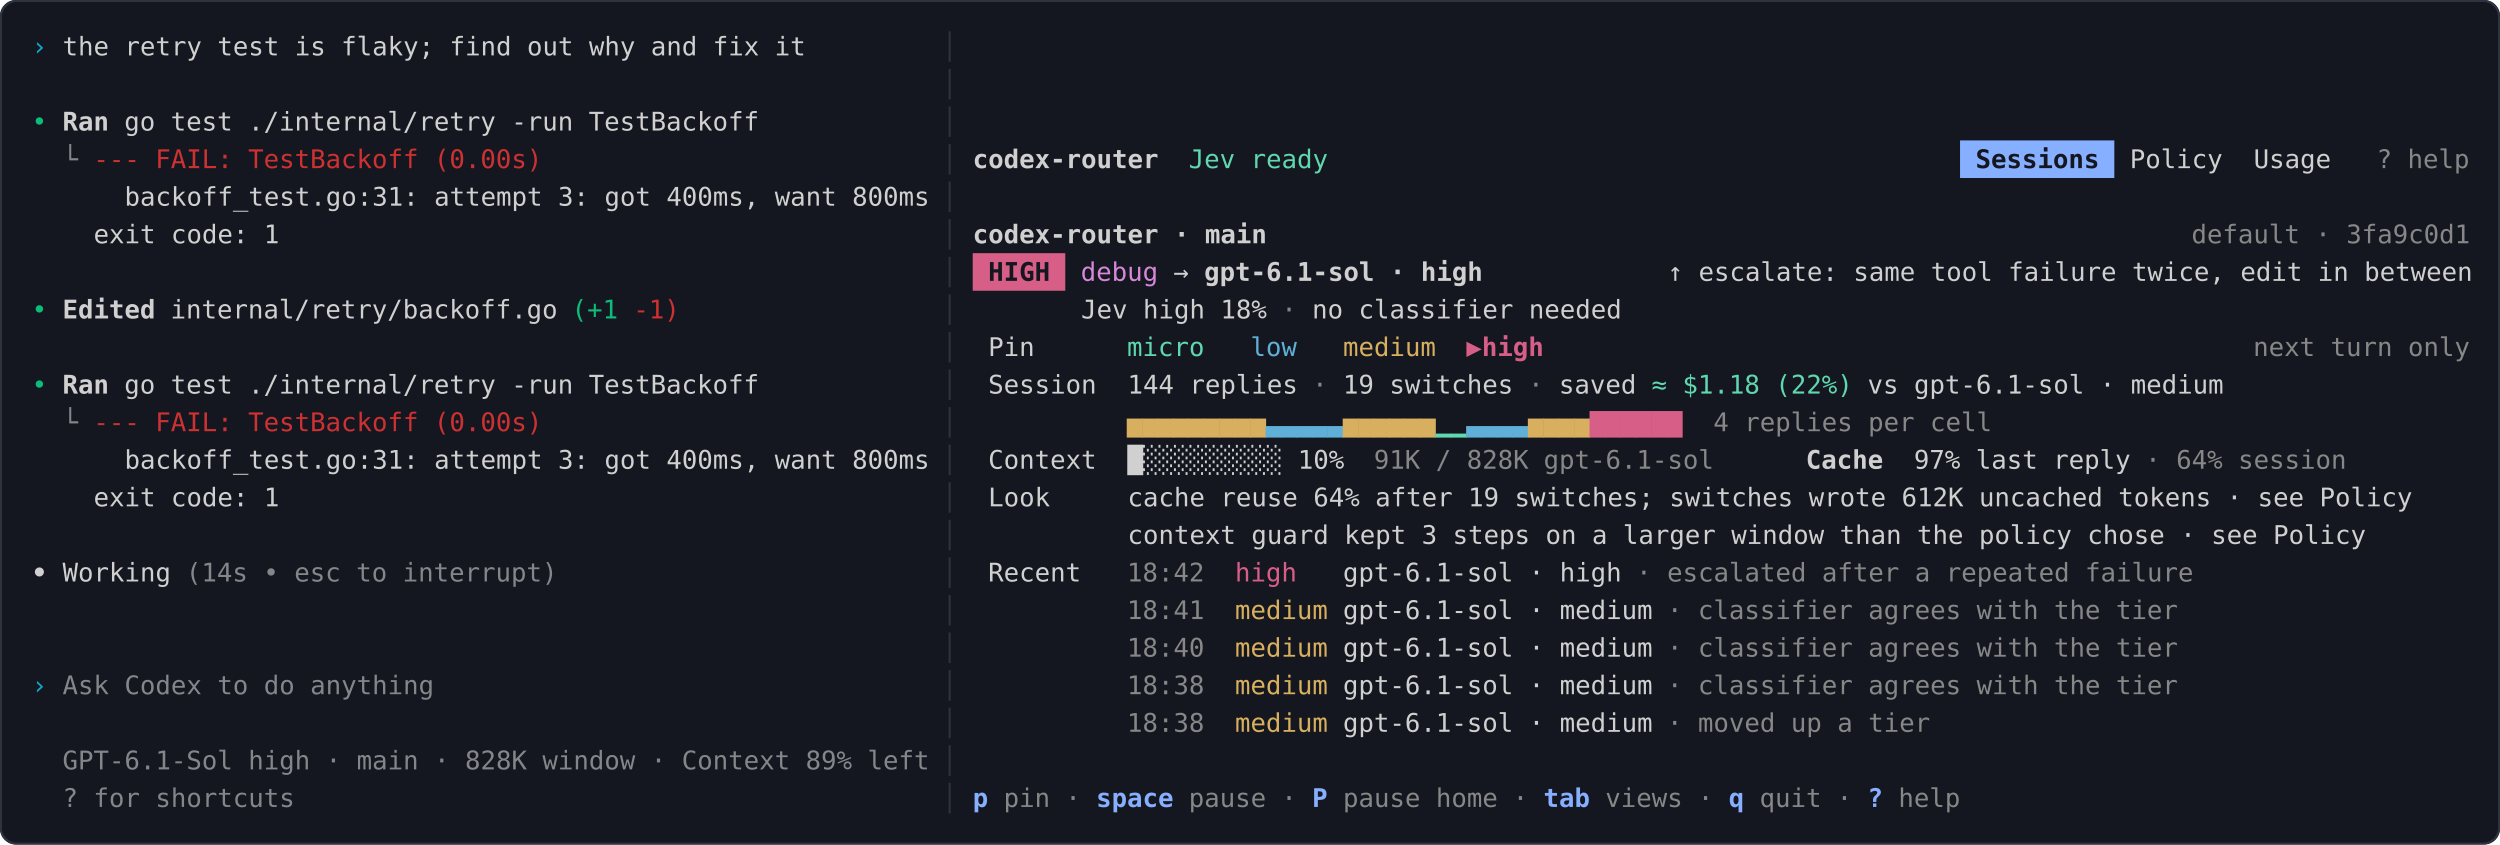
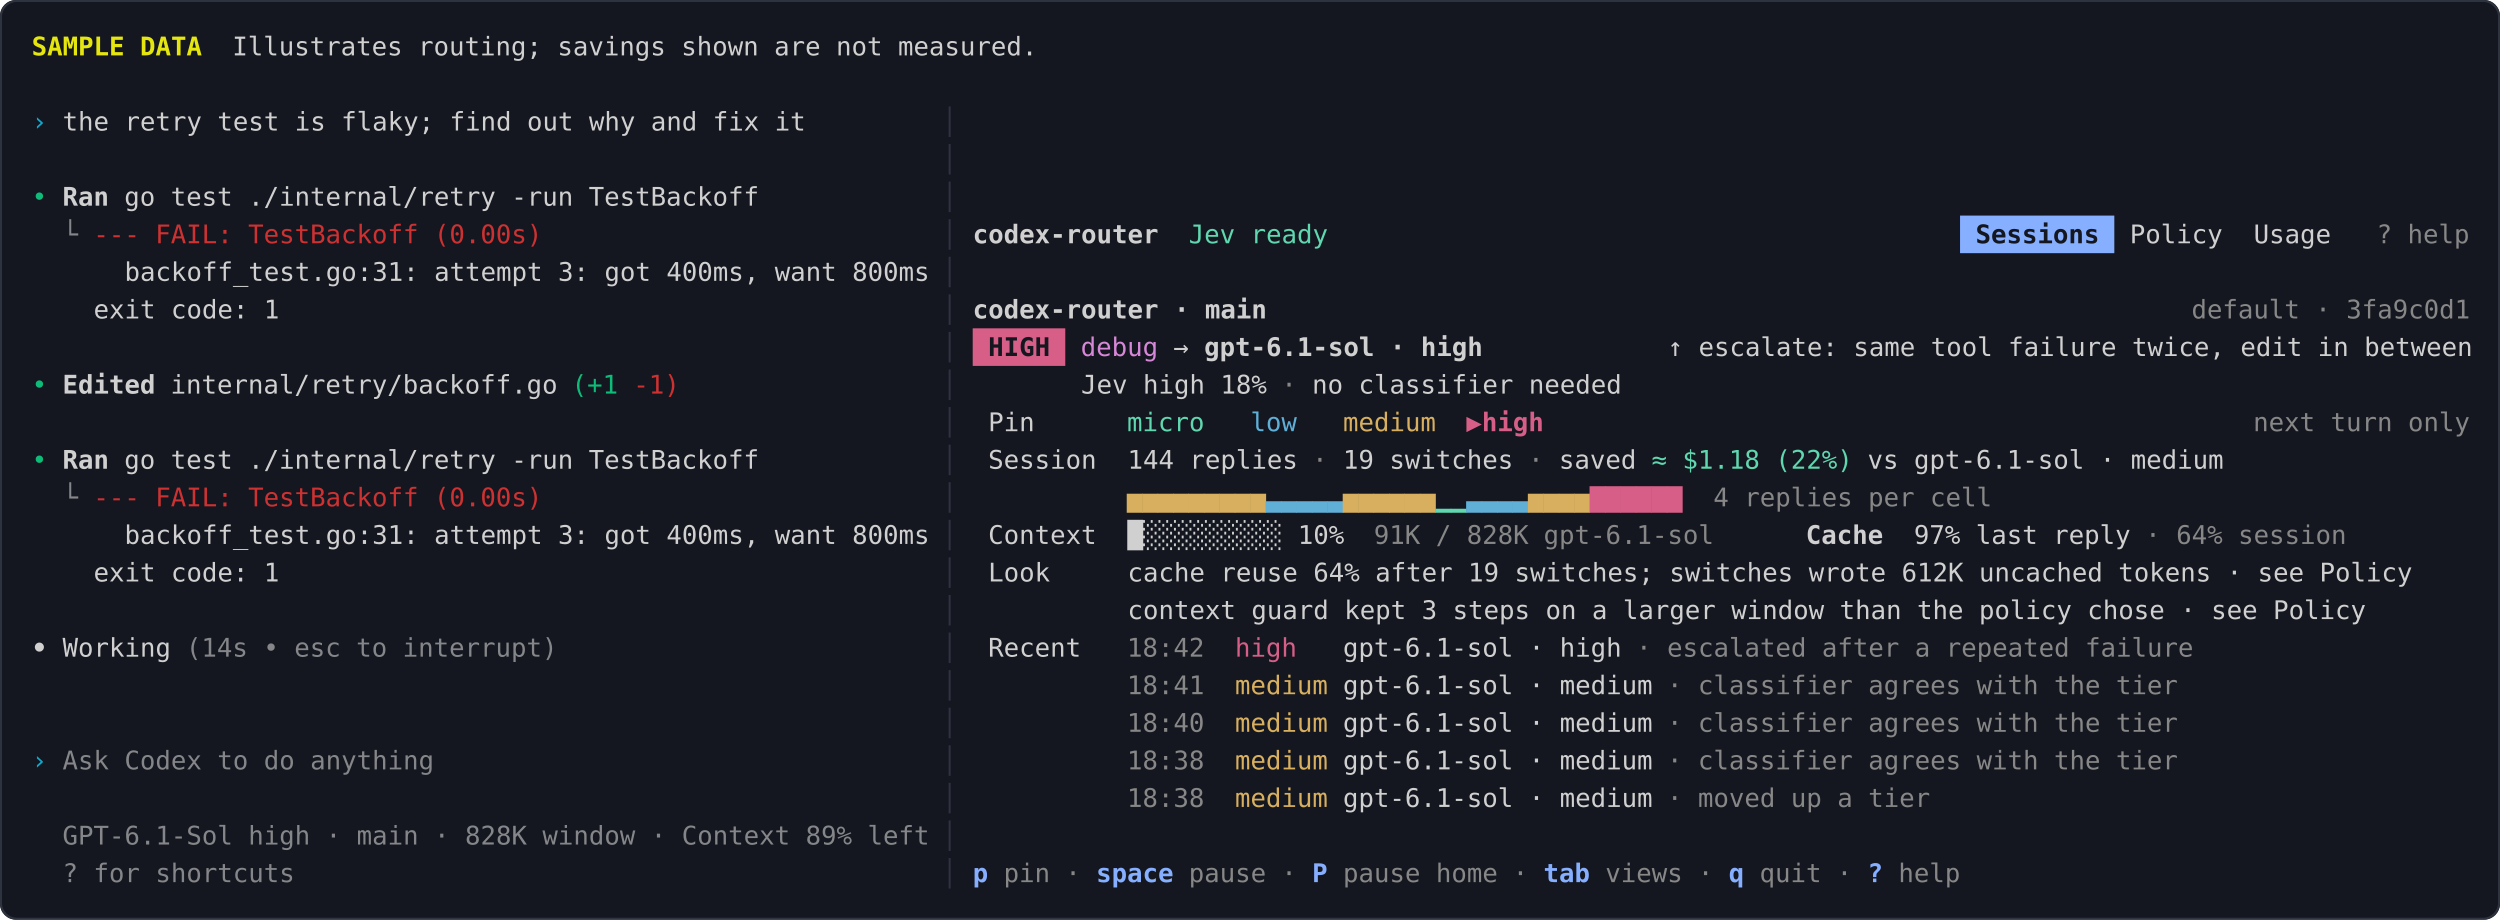
- <svg xmlns="http://www.w3.org/2000/svg" viewBox="0 0 1264 427" width="1264" height="427" role="img" aria-labelledby="title desc">
+ <svg xmlns="http://www.w3.org/2000/svg" viewBox="0 0 1264 465" width="1264" height="465" role="img" aria-labelledby="title desc">
  <style>text { font-family: ui-monospace, SFMono-Regular, Menlo, Consolas, 'DejaVu Sans Mono', monospace; font-size: 13px; }</style>
-   <rect width="1264" height="427" rx="8" fill="#14171f" />
-   <rect x="0.5" y="0.5" width="1263" height="426" rx="8" fill="none" stroke="#2e3340" />
-   <text x="16.0" y="28.0" fill="#11a8cd" xml:space="preserve">›</text>
-   <text x="23.8" y="28.0" fill="#d0d0d0" xml:space="preserve"> the retry test is flaky; find out why and fix it</text>
-   <text x="468.4" y="28.0" fill="#2e3340" xml:space="preserve"> │ </text>
-   <text x="468.4" y="47.0" fill="#2e3340" xml:space="preserve"> │ </text>
-   <text x="16.0" y="66.0" fill="#0dbc79" xml:space="preserve">•</text>
-   <text x="31.6" y="66.0" fill="#d0d0d0" font-weight="700" xml:space="preserve">Ran</text>
-   <text x="55.0" y="66.0" fill="#d0d0d0" xml:space="preserve"> go test ./internal/retry -run TestBackoff</text>
+   <rect width="1264" height="465" rx="8" fill="#14171f" />
+   <rect x="0.5" y="0.5" width="1263" height="464" rx="8" fill="none" stroke="#2e3340" />
+   <text x="16.0" y="28.0" fill="#e5e510" font-weight="700" xml:space="preserve">SAMPLE DATA</text>
+   <text x="101.8" y="28.0" fill="#d0d0d0" xml:space="preserve">  Illustrates routing; savings shown are not measured.</text>
+   <text x="16.0" y="66.0" fill="#11a8cd" xml:space="preserve">›</text>
+   <text x="23.8" y="66.0" fill="#d0d0d0" xml:space="preserve"> the retry test is flaky; find out why and fix it</text>
  <text x="468.4" y="66.0" fill="#2e3340" xml:space="preserve"> │ </text>
-   <text x="31.6" y="85.0" fill="#d0d0d0" opacity="0.6" xml:space="preserve">└</text>
-   <text x="47.2" y="85.0" fill="#cd3131" xml:space="preserve">--- FAIL: TestBackoff (0.00s)</text>
  <text x="468.4" y="85.0" fill="#2e3340" xml:space="preserve"> │ </text>
-   <text x="491.8" y="85.0" fill="#d0d0d0" font-weight="700" xml:space="preserve">codex-router</text>
-   <text x="601.0" y="85.0" fill="#5fd7af" xml:space="preserve">Jev ready</text>
-   <rect x="991.0" y="71.0" width="78.0" height="19" fill="#87afff" />
-   <text x="991.0" y="85.0" fill="#14171f" font-weight="700" xml:space="preserve"> Sessions </text>
-   <text x="1069.0" y="85.0" fill="#d0d0d0" xml:space="preserve"> Policy  Usage   </text>
-   <text x="1201.6" y="85.0" fill="#878787" xml:space="preserve">? help</text>
-   <text x="16.0" y="104.0" fill="#d0d0d0" xml:space="preserve">      backoff_test.go:31: attempt 3: got 400ms, want 800ms</text>
+   <text x="16.0" y="104.0" fill="#0dbc79" xml:space="preserve">•</text>
+   <text x="31.6" y="104.0" fill="#d0d0d0" font-weight="700" xml:space="preserve">Ran</text>
+   <text x="55.0" y="104.0" fill="#d0d0d0" xml:space="preserve"> go test ./internal/retry -run TestBackoff</text>
  <text x="468.4" y="104.0" fill="#2e3340" xml:space="preserve"> │ </text>
-   <text x="16.0" y="123.0" fill="#d0d0d0" xml:space="preserve">    exit code: 1</text>
+   <text x="31.6" y="123.0" fill="#d0d0d0" opacity="0.6" xml:space="preserve">└</text>
+   <text x="47.2" y="123.0" fill="#cd3131" xml:space="preserve">--- FAIL: TestBackoff (0.00s)</text>
  <text x="468.4" y="123.0" fill="#2e3340" xml:space="preserve"> │ </text>
-   <text x="491.8" y="123.0" fill="#d0d0d0" font-weight="700" xml:space="preserve">codex-router · main</text>
-   <text x="1108.0" y="123.0" fill="#878787" xml:space="preserve">default · 3fa9c0d1</text>
+   <text x="491.8" y="123.0" fill="#d0d0d0" font-weight="700" xml:space="preserve">codex-router</text>
+   <text x="601.0" y="123.0" fill="#5fd7af" xml:space="preserve">Jev ready</text>
+   <rect x="991.0" y="109.0" width="78.0" height="19" fill="#87afff" />
+   <text x="991.0" y="123.0" fill="#14171f" font-weight="700" xml:space="preserve"> Sessions </text>
+   <text x="1069.0" y="123.0" fill="#d0d0d0" xml:space="preserve"> Policy  Usage   </text>
+   <text x="1201.6" y="123.0" fill="#878787" xml:space="preserve">? help</text>
+   <text x="16.0" y="142.0" fill="#d0d0d0" xml:space="preserve">      backoff_test.go:31: attempt 3: got 400ms, want 800ms</text>
  <text x="468.4" y="142.0" fill="#2e3340" xml:space="preserve"> │ </text>
-   <rect x="491.8" y="128.0" width="46.8" height="19" fill="#d75f87" />
-   <text x="491.8" y="142.0" fill="#14171f" font-weight="700" xml:space="preserve"> HIGH </text>
-   <text x="546.4" y="142.0" fill="#d787d7" xml:space="preserve">debug</text>
-   <text x="585.4" y="142.0" fill="#d0d0d0" xml:space="preserve"> → </text>
-   <text x="608.8" y="142.0" fill="#d0d0d0" font-weight="700" xml:space="preserve">gpt-6.1-sol · high</text>
-   <text x="749.2" y="142.0" fill="#d0d0d0" xml:space="preserve">            ↑ escalate: same tool failure twice, edit in between</text>
-   <text x="16.0" y="161.0" fill="#0dbc79" xml:space="preserve">•</text>
-   <text x="31.6" y="161.0" fill="#d0d0d0" font-weight="700" xml:space="preserve">Edited</text>
-   <text x="78.4" y="161.0" fill="#d0d0d0" xml:space="preserve"> internal/retry/backoff.go </text>
-   <text x="289.0" y="161.0" fill="#0dbc79" xml:space="preserve">(+1</text>
-   <text x="320.2" y="161.0" fill="#cd3131" xml:space="preserve">-1)</text>
+   <text x="16.0" y="161.0" fill="#d0d0d0" xml:space="preserve">    exit code: 1</text>
  <text x="468.4" y="161.0" fill="#2e3340" xml:space="preserve"> │ </text>
-   <text x="491.8" y="161.0" fill="#d0d0d0" xml:space="preserve">       Jev high 18%</text>
-   <text x="640.0" y="161.0" fill="#878787" xml:space="preserve"> · </text>
-   <text x="663.4" y="161.0" fill="#d0d0d0" xml:space="preserve">no classifier needed</text>
+   <text x="491.8" y="161.0" fill="#d0d0d0" font-weight="700" xml:space="preserve">codex-router · main</text>
+   <text x="1108.0" y="161.0" fill="#878787" xml:space="preserve">default · 3fa9c0d1</text>
  <text x="468.4" y="180.0" fill="#2e3340" xml:space="preserve"> │ </text>
-   <text x="491.8" y="180.0" fill="#d0d0d0" xml:space="preserve"> Pin     </text>
-   <text x="562.0" y="180.0" fill="#5fd7af" xml:space="preserve"> micro  </text>
-   <text x="624.4" y="180.0" fill="#5fafd7" xml:space="preserve"> low  </text>
-   <text x="671.2" y="180.0" fill="#d7af5f" xml:space="preserve"> medium  </text>
-   <text x="741.4" y="180.0" fill="#d75f87" font-weight="700" xml:space="preserve">▶high  </text>
-   <text x="1139.2" y="180.0" fill="#878787" xml:space="preserve">next turn only</text>
+   <rect x="491.8" y="166.0" width="46.8" height="19" fill="#d75f87" />
+   <text x="491.8" y="180.0" fill="#14171f" font-weight="700" xml:space="preserve"> HIGH </text>
+   <text x="546.4" y="180.0" fill="#d787d7" xml:space="preserve">debug</text>
+   <text x="585.4" y="180.0" fill="#d0d0d0" xml:space="preserve"> → </text>
+   <text x="608.8" y="180.0" fill="#d0d0d0" font-weight="700" xml:space="preserve">gpt-6.1-sol · high</text>
+   <text x="749.2" y="180.0" fill="#d0d0d0" xml:space="preserve">            ↑ escalate: same tool failure twice, edit in between</text>
  <text x="16.0" y="199.0" fill="#0dbc79" xml:space="preserve">•</text>
-   <text x="31.6" y="199.0" fill="#d0d0d0" font-weight="700" xml:space="preserve">Ran</text>
-   <text x="55.0" y="199.0" fill="#d0d0d0" xml:space="preserve"> go test ./internal/retry -run TestBackoff</text>
+   <text x="31.6" y="199.0" fill="#d0d0d0" font-weight="700" xml:space="preserve">Edited</text>
+   <text x="78.4" y="199.0" fill="#d0d0d0" xml:space="preserve"> internal/retry/backoff.go </text>
+   <text x="289.0" y="199.0" fill="#0dbc79" xml:space="preserve">(+1</text>
+   <text x="320.2" y="199.0" fill="#cd3131" xml:space="preserve">-1)</text>
  <text x="468.4" y="199.0" fill="#2e3340" xml:space="preserve"> │ </text>
-   <text x="491.8" y="199.0" fill="#d0d0d0" xml:space="preserve"> Session  144 replies</text>
-   <text x="655.6" y="199.0" fill="#878787" xml:space="preserve"> · </text>
-   <text x="679.0" y="199.0" fill="#d0d0d0" xml:space="preserve">19 switches</text>
-   <text x="764.8" y="199.0" fill="#878787" xml:space="preserve"> · </text>
-   <text x="788.2" y="199.0" fill="#d0d0d0" xml:space="preserve">saved </text>
-   <text x="835.0" y="199.0" fill="#5fd7af" xml:space="preserve">≈ $1.18 (22%)</text>
-   <text x="936.4" y="199.0" fill="#d0d0d0" xml:space="preserve"> vs gpt-6.1-sol · medium</text>
-   <text x="31.6" y="218.0" fill="#d0d0d0" opacity="0.6" xml:space="preserve">└</text>
-   <text x="47.2" y="218.0" fill="#cd3131" xml:space="preserve">--- FAIL: TestBackoff (0.00s)</text>
+   <text x="491.8" y="199.0" fill="#d0d0d0" xml:space="preserve">       Jev high 18%</text>
+   <text x="640.0" y="199.0" fill="#878787" xml:space="preserve"> · </text>
+   <text x="663.4" y="199.0" fill="#d0d0d0" xml:space="preserve">no classifier needed</text>
  <text x="468.4" y="218.0" fill="#2e3340" xml:space="preserve"> │ </text>
-   <text x="569.8" y="218.0" fill="#d7af5f" xml:space="preserve">▅</text>
-   <text x="577.6" y="218.0" fill="#d7af5f" xml:space="preserve">▅</text>
-   <text x="585.4" y="218.0" fill="#d7af5f" xml:space="preserve">▅</text>
-   <text x="593.2" y="218.0" fill="#d7af5f" xml:space="preserve">▅</text>
-   <text x="601.0" y="218.0" fill="#d7af5f" xml:space="preserve">▅</text>
-   <text x="608.8" y="218.0" fill="#d7af5f" xml:space="preserve">▅</text>
-   <text x="616.6" y="218.0" fill="#d7af5f" xml:space="preserve">▅</text>
-   <text x="624.4" y="218.0" fill="#d7af5f" xml:space="preserve">▅</text>
-   <text x="632.2" y="218.0" fill="#d7af5f" xml:space="preserve">▅</text>
-   <text x="640.0" y="218.0" fill="#5fafd7" xml:space="preserve">▃</text>
-   <text x="647.8" y="218.0" fill="#5fafd7" xml:space="preserve">▃</text>
-   <text x="655.6" y="218.0" fill="#5fafd7" xml:space="preserve">▃</text>
-   <text x="663.4" y="218.0" fill="#5fafd7" xml:space="preserve">▃</text>
-   <text x="671.2" y="218.0" fill="#5fafd7" xml:space="preserve">▃</text>
-   <text x="679.0" y="218.0" fill="#d7af5f" xml:space="preserve">▅</text>
-   <text x="686.8" y="218.0" fill="#d7af5f" xml:space="preserve">▅</text>
-   <text x="694.6" y="218.0" fill="#d7af5f" xml:space="preserve">▅</text>
-   <text x="702.4" y="218.0" fill="#d7af5f" xml:space="preserve">▅</text>
-   <text x="710.2" y="218.0" fill="#d7af5f" xml:space="preserve">▅</text>
-   <text x="718.0" y="218.0" fill="#d7af5f" xml:space="preserve">▅</text>
-   <text x="725.8" y="218.0" fill="#5fd7af" xml:space="preserve">▁</text>
-   <text x="733.6" y="218.0" fill="#5fd7af" xml:space="preserve">▁</text>
-   <text x="741.4" y="218.0" fill="#5fafd7" xml:space="preserve">▃</text>
-   <text x="749.2" y="218.0" fill="#5fafd7" xml:space="preserve">▃</text>
-   <text x="757.0" y="218.0" fill="#5fafd7" xml:space="preserve">▃</text>
-   <text x="764.8" y="218.0" fill="#5fafd7" xml:space="preserve">▃</text>
-   <text x="772.6" y="218.0" fill="#d7af5f" xml:space="preserve">▅</text>
-   <text x="780.4" y="218.0" fill="#d7af5f" xml:space="preserve">▅</text>
-   <text x="788.2" y="218.0" fill="#d7af5f" xml:space="preserve">▅</text>
-   <text x="796.0" y="218.0" fill="#d7af5f" xml:space="preserve">▅</text>
-   <text x="803.8" y="218.0" fill="#d75f87" xml:space="preserve">▇</text>
-   <text x="811.6" y="218.0" fill="#d75f87" xml:space="preserve">▇</text>
-   <text x="819.4" y="218.0" fill="#d75f87" xml:space="preserve">▇</text>
-   <text x="827.2" y="218.0" fill="#d75f87" xml:space="preserve">▇</text>
-   <text x="835.0" y="218.0" fill="#d75f87" xml:space="preserve">▇</text>
-   <text x="842.8" y="218.0" fill="#d75f87" xml:space="preserve">▇</text>
-   <text x="850.6" y="218.0" fill="#878787" xml:space="preserve">  4 replies per cell</text>
-   <text x="16.0" y="237.0" fill="#d0d0d0" xml:space="preserve">      backoff_test.go:31: attempt 3: got 400ms, want 800ms</text>
+   <text x="491.8" y="218.0" fill="#d0d0d0" xml:space="preserve"> Pin     </text>
+   <text x="562.0" y="218.0" fill="#5fd7af" xml:space="preserve"> micro  </text>
+   <text x="624.4" y="218.0" fill="#5fafd7" xml:space="preserve"> low  </text>
+   <text x="671.2" y="218.0" fill="#d7af5f" xml:space="preserve"> medium  </text>
+   <text x="741.4" y="218.0" fill="#d75f87" font-weight="700" xml:space="preserve">▶high  </text>
+   <text x="1139.2" y="218.0" fill="#878787" xml:space="preserve">next turn only</text>
+   <text x="16.0" y="237.0" fill="#0dbc79" xml:space="preserve">•</text>
+   <text x="31.6" y="237.0" fill="#d0d0d0" font-weight="700" xml:space="preserve">Ran</text>
+   <text x="55.0" y="237.0" fill="#d0d0d0" xml:space="preserve"> go test ./internal/retry -run TestBackoff</text>
  <text x="468.4" y="237.0" fill="#2e3340" xml:space="preserve"> │ </text>
-   <text x="491.8" y="237.0" fill="#d0d0d0" xml:space="preserve"> Context  █░░░░░░░░░ 10%  </text>
-   <text x="694.6" y="237.0" fill="#878787" xml:space="preserve">91K / 828K</text>
-   <text x="772.6" y="237.0" fill="#878787" xml:space="preserve"> gpt-6.1-sol</text>
-   <text x="913.0" y="237.0" fill="#d0d0d0" font-weight="700" xml:space="preserve">Cache</text>
-   <text x="952.0" y="237.0" fill="#d0d0d0" xml:space="preserve">  97% last reply</text>
-   <text x="1076.8" y="237.0" fill="#878787" xml:space="preserve"> · 64% session</text>
-   <text x="16.0" y="256.0" fill="#d0d0d0" xml:space="preserve">    exit code: 1</text>
+   <text x="491.8" y="237.0" fill="#d0d0d0" xml:space="preserve"> Session  144 replies</text>
+   <text x="655.6" y="237.0" fill="#878787" xml:space="preserve"> · </text>
+   <text x="679.0" y="237.0" fill="#d0d0d0" xml:space="preserve">19 switches</text>
+   <text x="764.8" y="237.0" fill="#878787" xml:space="preserve"> · </text>
+   <text x="788.2" y="237.0" fill="#d0d0d0" xml:space="preserve">saved </text>
+   <text x="835.0" y="237.0" fill="#5fd7af" xml:space="preserve">≈ $1.18 (22%)</text>
+   <text x="936.4" y="237.0" fill="#d0d0d0" xml:space="preserve"> vs gpt-6.1-sol · medium</text>
+   <text x="31.6" y="256.0" fill="#d0d0d0" opacity="0.6" xml:space="preserve">└</text>
+   <text x="47.2" y="256.0" fill="#cd3131" xml:space="preserve">--- FAIL: TestBackoff (0.00s)</text>
  <text x="468.4" y="256.0" fill="#2e3340" xml:space="preserve"> │ </text>
-   <text x="491.8" y="256.0" fill="#d0d0d0" xml:space="preserve"> Look     cache reuse 64% after 19 switches; switches wrote 612K uncached tokens · see Policy</text>
+   <text x="569.8" y="256.0" fill="#d7af5f" xml:space="preserve">▅</text>
+   <text x="577.6" y="256.0" fill="#d7af5f" xml:space="preserve">▅</text>
+   <text x="585.4" y="256.0" fill="#d7af5f" xml:space="preserve">▅</text>
+   <text x="593.2" y="256.0" fill="#d7af5f" xml:space="preserve">▅</text>
+   <text x="601.0" y="256.0" fill="#d7af5f" xml:space="preserve">▅</text>
+   <text x="608.8" y="256.0" fill="#d7af5f" xml:space="preserve">▅</text>
+   <text x="616.6" y="256.0" fill="#d7af5f" xml:space="preserve">▅</text>
+   <text x="624.4" y="256.0" fill="#d7af5f" xml:space="preserve">▅</text>
+   <text x="632.2" y="256.0" fill="#d7af5f" xml:space="preserve">▅</text>
+   <text x="640.0" y="256.0" fill="#5fafd7" xml:space="preserve">▃</text>
+   <text x="647.8" y="256.0" fill="#5fafd7" xml:space="preserve">▃</text>
+   <text x="655.6" y="256.0" fill="#5fafd7" xml:space="preserve">▃</text>
+   <text x="663.4" y="256.0" fill="#5fafd7" xml:space="preserve">▃</text>
+   <text x="671.2" y="256.0" fill="#5fafd7" xml:space="preserve">▃</text>
+   <text x="679.0" y="256.0" fill="#d7af5f" xml:space="preserve">▅</text>
+   <text x="686.8" y="256.0" fill="#d7af5f" xml:space="preserve">▅</text>
+   <text x="694.6" y="256.0" fill="#d7af5f" xml:space="preserve">▅</text>
+   <text x="702.4" y="256.0" fill="#d7af5f" xml:space="preserve">▅</text>
+   <text x="710.2" y="256.0" fill="#d7af5f" xml:space="preserve">▅</text>
+   <text x="718.0" y="256.0" fill="#d7af5f" xml:space="preserve">▅</text>
+   <text x="725.8" y="256.0" fill="#5fd7af" xml:space="preserve">▁</text>
+   <text x="733.6" y="256.0" fill="#5fd7af" xml:space="preserve">▁</text>
+   <text x="741.4" y="256.0" fill="#5fafd7" xml:space="preserve">▃</text>
+   <text x="749.2" y="256.0" fill="#5fafd7" xml:space="preserve">▃</text>
+   <text x="757.0" y="256.0" fill="#5fafd7" xml:space="preserve">▃</text>
+   <text x="764.8" y="256.0" fill="#5fafd7" xml:space="preserve">▃</text>
+   <text x="772.6" y="256.0" fill="#d7af5f" xml:space="preserve">▅</text>
+   <text x="780.4" y="256.0" fill="#d7af5f" xml:space="preserve">▅</text>
+   <text x="788.2" y="256.0" fill="#d7af5f" xml:space="preserve">▅</text>
+   <text x="796.0" y="256.0" fill="#d7af5f" xml:space="preserve">▅</text>
+   <text x="803.8" y="256.0" fill="#d75f87" xml:space="preserve">▇</text>
+   <text x="811.6" y="256.0" fill="#d75f87" xml:space="preserve">▇</text>
+   <text x="819.4" y="256.0" fill="#d75f87" xml:space="preserve">▇</text>
+   <text x="827.2" y="256.0" fill="#d75f87" xml:space="preserve">▇</text>
+   <text x="835.0" y="256.0" fill="#d75f87" xml:space="preserve">▇</text>
+   <text x="842.8" y="256.0" fill="#d75f87" xml:space="preserve">▇</text>
+   <text x="850.6" y="256.0" fill="#878787" xml:space="preserve">  4 replies per cell</text>
+   <text x="16.0" y="275.0" fill="#d0d0d0" xml:space="preserve">      backoff_test.go:31: attempt 3: got 400ms, want 800ms</text>
  <text x="468.4" y="275.0" fill="#2e3340" xml:space="preserve"> │ </text>
-   <text x="491.8" y="275.0" fill="#d0d0d0" xml:space="preserve">          context guard kept 3 steps on a larger window than the policy chose · see Policy</text>
-   <text x="16.0" y="294.0" fill="#d0d0d0" font-weight="700" xml:space="preserve">•</text>
-   <text x="23.8" y="294.0" fill="#d0d0d0" xml:space="preserve"> Working </text>
-   <text x="94.0" y="294.0" fill="#d0d0d0" opacity="0.6" xml:space="preserve">(14s • esc to interrupt)</text>
+   <text x="491.8" y="275.0" fill="#d0d0d0" xml:space="preserve"> Context  █░░░░░░░░░ 10%  </text>
+   <text x="694.6" y="275.0" fill="#878787" xml:space="preserve">91K / 828K</text>
+   <text x="772.6" y="275.0" fill="#878787" xml:space="preserve"> gpt-6.1-sol</text>
+   <text x="913.0" y="275.0" fill="#d0d0d0" font-weight="700" xml:space="preserve">Cache</text>
+   <text x="952.0" y="275.0" fill="#d0d0d0" xml:space="preserve">  97% last reply</text>
+   <text x="1076.8" y="275.0" fill="#878787" xml:space="preserve"> · 64% session</text>
+   <text x="16.0" y="294.0" fill="#d0d0d0" xml:space="preserve">    exit code: 1</text>
  <text x="468.4" y="294.0" fill="#2e3340" xml:space="preserve"> │ </text>
-   <text x="491.8" y="294.0" fill="#d0d0d0" xml:space="preserve"> Recent   </text>
-   <text x="569.8" y="294.0" fill="#878787" xml:space="preserve">18:42  </text>
-   <text x="624.4" y="294.0" fill="#d75f87" xml:space="preserve">high   </text>
-   <text x="679.0" y="294.0" fill="#d0d0d0" xml:space="preserve">gpt-6.1-sol · high</text>
-   <text x="819.4" y="294.0" fill="#878787" xml:space="preserve"> · escalated after a repeated failure</text>
+   <text x="491.8" y="294.0" fill="#d0d0d0" xml:space="preserve"> Look     cache reuse 64% after 19 switches; switches wrote 612K uncached tokens · see Policy</text>
  <text x="468.4" y="313.0" fill="#2e3340" xml:space="preserve"> │ </text>
-   <text x="569.8" y="313.0" fill="#878787" xml:space="preserve">18:41  </text>
-   <text x="624.4" y="313.0" fill="#d7af5f" xml:space="preserve">medium </text>
-   <text x="679.0" y="313.0" fill="#d0d0d0" xml:space="preserve">gpt-6.1-sol · medium</text>
-   <text x="835.0" y="313.0" fill="#878787" xml:space="preserve"> · classifier agrees with the tier</text>
+   <text x="491.8" y="313.0" fill="#d0d0d0" xml:space="preserve">          context guard kept 3 steps on a larger window than the policy chose · see Policy</text>
+   <text x="16.0" y="332.0" fill="#d0d0d0" font-weight="700" xml:space="preserve">•</text>
+   <text x="23.8" y="332.0" fill="#d0d0d0" xml:space="preserve"> Working </text>
+   <text x="94.0" y="332.0" fill="#d0d0d0" opacity="0.6" xml:space="preserve">(14s • esc to interrupt)</text>
  <text x="468.4" y="332.0" fill="#2e3340" xml:space="preserve"> │ </text>
-   <text x="569.8" y="332.0" fill="#878787" xml:space="preserve">18:40  </text>
-   <text x="624.4" y="332.0" fill="#d7af5f" xml:space="preserve">medium </text>
-   <text x="679.0" y="332.0" fill="#d0d0d0" xml:space="preserve">gpt-6.1-sol · medium</text>
-   <text x="835.0" y="332.0" fill="#878787" xml:space="preserve"> · classifier agrees with the tier</text>
-   <text x="16.0" y="351.0" fill="#11a8cd" xml:space="preserve">›</text>
-   <text x="31.6" y="351.0" fill="#d0d0d0" opacity="0.6" xml:space="preserve">Ask Codex to do anything</text>
+   <text x="491.8" y="332.0" fill="#d0d0d0" xml:space="preserve"> Recent   </text>
+   <text x="569.8" y="332.0" fill="#878787" xml:space="preserve">18:42  </text>
+   <text x="624.4" y="332.0" fill="#d75f87" xml:space="preserve">high   </text>
+   <text x="679.0" y="332.0" fill="#d0d0d0" xml:space="preserve">gpt-6.1-sol · high</text>
+   <text x="819.4" y="332.0" fill="#878787" xml:space="preserve"> · escalated after a repeated failure</text>
  <text x="468.4" y="351.0" fill="#2e3340" xml:space="preserve"> │ </text>
-   <text x="569.8" y="351.0" fill="#878787" xml:space="preserve">18:38  </text>
+   <text x="569.8" y="351.0" fill="#878787" xml:space="preserve">18:41  </text>
  <text x="624.4" y="351.0" fill="#d7af5f" xml:space="preserve">medium </text>
  <text x="679.0" y="351.0" fill="#d0d0d0" xml:space="preserve">gpt-6.1-sol · medium</text>
  <text x="835.0" y="351.0" fill="#878787" xml:space="preserve"> · classifier agrees with the tier</text>
  <text x="468.4" y="370.0" fill="#2e3340" xml:space="preserve"> │ </text>
-   <text x="569.8" y="370.0" fill="#878787" xml:space="preserve">18:38  </text>
+   <text x="569.8" y="370.0" fill="#878787" xml:space="preserve">18:40  </text>
  <text x="624.4" y="370.0" fill="#d7af5f" xml:space="preserve">medium </text>
  <text x="679.0" y="370.0" fill="#d0d0d0" xml:space="preserve">gpt-6.1-sol · medium</text>
-   <text x="835.0" y="370.0" fill="#878787" xml:space="preserve"> · moved up a tier</text>
-   <text x="31.6" y="389.0" fill="#d0d0d0" opacity="0.6" xml:space="preserve">GPT-6.1-Sol high · main · 828K window · Context 89% left</text>
+   <text x="835.0" y="370.0" fill="#878787" xml:space="preserve"> · classifier agrees with the tier</text>
+   <text x="16.0" y="389.0" fill="#11a8cd" xml:space="preserve">›</text>
+   <text x="31.6" y="389.0" fill="#d0d0d0" opacity="0.6" xml:space="preserve">Ask Codex to do anything</text>
  <text x="468.4" y="389.0" fill="#2e3340" xml:space="preserve"> │ </text>
-   <text x="31.6" y="408.0" fill="#d0d0d0" opacity="0.6" xml:space="preserve">? for shortcuts</text>
+   <text x="569.8" y="389.0" fill="#878787" xml:space="preserve">18:38  </text>
+   <text x="624.4" y="389.0" fill="#d7af5f" xml:space="preserve">medium </text>
+   <text x="679.0" y="389.0" fill="#d0d0d0" xml:space="preserve">gpt-6.1-sol · medium</text>
+   <text x="835.0" y="389.0" fill="#878787" xml:space="preserve"> · classifier agrees with the tier</text>
  <text x="468.4" y="408.0" fill="#2e3340" xml:space="preserve"> │ </text>
-   <text x="491.8" y="408.0" fill="#87afff" font-weight="700" xml:space="preserve">p</text>
-   <text x="499.6" y="408.0" fill="#878787" xml:space="preserve"> pin</text>
-   <text x="530.8" y="408.0" fill="#878787" xml:space="preserve"> · </text>
-   <text x="554.2" y="408.0" fill="#87afff" font-weight="700" xml:space="preserve">space</text>
-   <text x="593.2" y="408.0" fill="#878787" xml:space="preserve"> pause</text>
-   <text x="640.0" y="408.0" fill="#878787" xml:space="preserve"> · </text>
-   <text x="663.4" y="408.0" fill="#87afff" font-weight="700" xml:space="preserve">P</text>
-   <text x="671.2" y="408.0" fill="#878787" xml:space="preserve"> pause home</text>
-   <text x="757.0" y="408.0" fill="#878787" xml:space="preserve"> · </text>
-   <text x="780.4" y="408.0" fill="#87afff" font-weight="700" xml:space="preserve">tab</text>
-   <text x="803.8" y="408.0" fill="#878787" xml:space="preserve"> views</text>
-   <text x="850.6" y="408.0" fill="#878787" xml:space="preserve"> · </text>
-   <text x="874.0" y="408.0" fill="#87afff" font-weight="700" xml:space="preserve">q</text>
-   <text x="881.8" y="408.0" fill="#878787" xml:space="preserve"> quit</text>
-   <text x="920.8" y="408.0" fill="#878787" xml:space="preserve"> · </text>
-   <text x="944.2" y="408.0" fill="#87afff" font-weight="700" xml:space="preserve">?</text>
-   <text x="952.0" y="408.0" fill="#878787" xml:space="preserve"> help</text>
+   <text x="569.8" y="408.0" fill="#878787" xml:space="preserve">18:38  </text>
+   <text x="624.4" y="408.0" fill="#d7af5f" xml:space="preserve">medium </text>
+   <text x="679.0" y="408.0" fill="#d0d0d0" xml:space="preserve">gpt-6.1-sol · medium</text>
+   <text x="835.0" y="408.0" fill="#878787" xml:space="preserve"> · moved up a tier</text>
+   <text x="31.6" y="427.0" fill="#d0d0d0" opacity="0.6" xml:space="preserve">GPT-6.1-Sol high · main · 828K window · Context 89% left</text>
+   <text x="468.4" y="427.0" fill="#2e3340" xml:space="preserve"> │ </text>
+   <text x="31.6" y="446.0" fill="#d0d0d0" opacity="0.6" xml:space="preserve">? for shortcuts</text>
+   <text x="468.4" y="446.0" fill="#2e3340" xml:space="preserve"> │ </text>
+   <text x="491.8" y="446.0" fill="#87afff" font-weight="700" xml:space="preserve">p</text>
+   <text x="499.6" y="446.0" fill="#878787" xml:space="preserve"> pin</text>
+   <text x="530.8" y="446.0" fill="#878787" xml:space="preserve"> · </text>
+   <text x="554.2" y="446.0" fill="#87afff" font-weight="700" xml:space="preserve">space</text>
+   <text x="593.2" y="446.0" fill="#878787" xml:space="preserve"> pause</text>
+   <text x="640.0" y="446.0" fill="#878787" xml:space="preserve"> · </text>
+   <text x="663.4" y="446.0" fill="#87afff" font-weight="700" xml:space="preserve">P</text>
+   <text x="671.2" y="446.0" fill="#878787" xml:space="preserve"> pause home</text>
+   <text x="757.0" y="446.0" fill="#878787" xml:space="preserve"> · </text>
+   <text x="780.4" y="446.0" fill="#87afff" font-weight="700" xml:space="preserve">tab</text>
+   <text x="803.8" y="446.0" fill="#878787" xml:space="preserve"> views</text>
+   <text x="850.6" y="446.0" fill="#878787" xml:space="preserve"> · </text>
+   <text x="874.0" y="446.0" fill="#87afff" font-weight="700" xml:space="preserve">q</text>
+   <text x="881.8" y="446.0" fill="#878787" xml:space="preserve"> quit</text>
+   <text x="920.8" y="446.0" fill="#878787" xml:space="preserve"> · </text>
+   <text x="944.2" y="446.0" fill="#87afff" font-weight="700" xml:space="preserve">?</text>
+   <text x="952.0" y="446.0" fill="#878787" xml:space="preserve"> help</text>
</svg>
